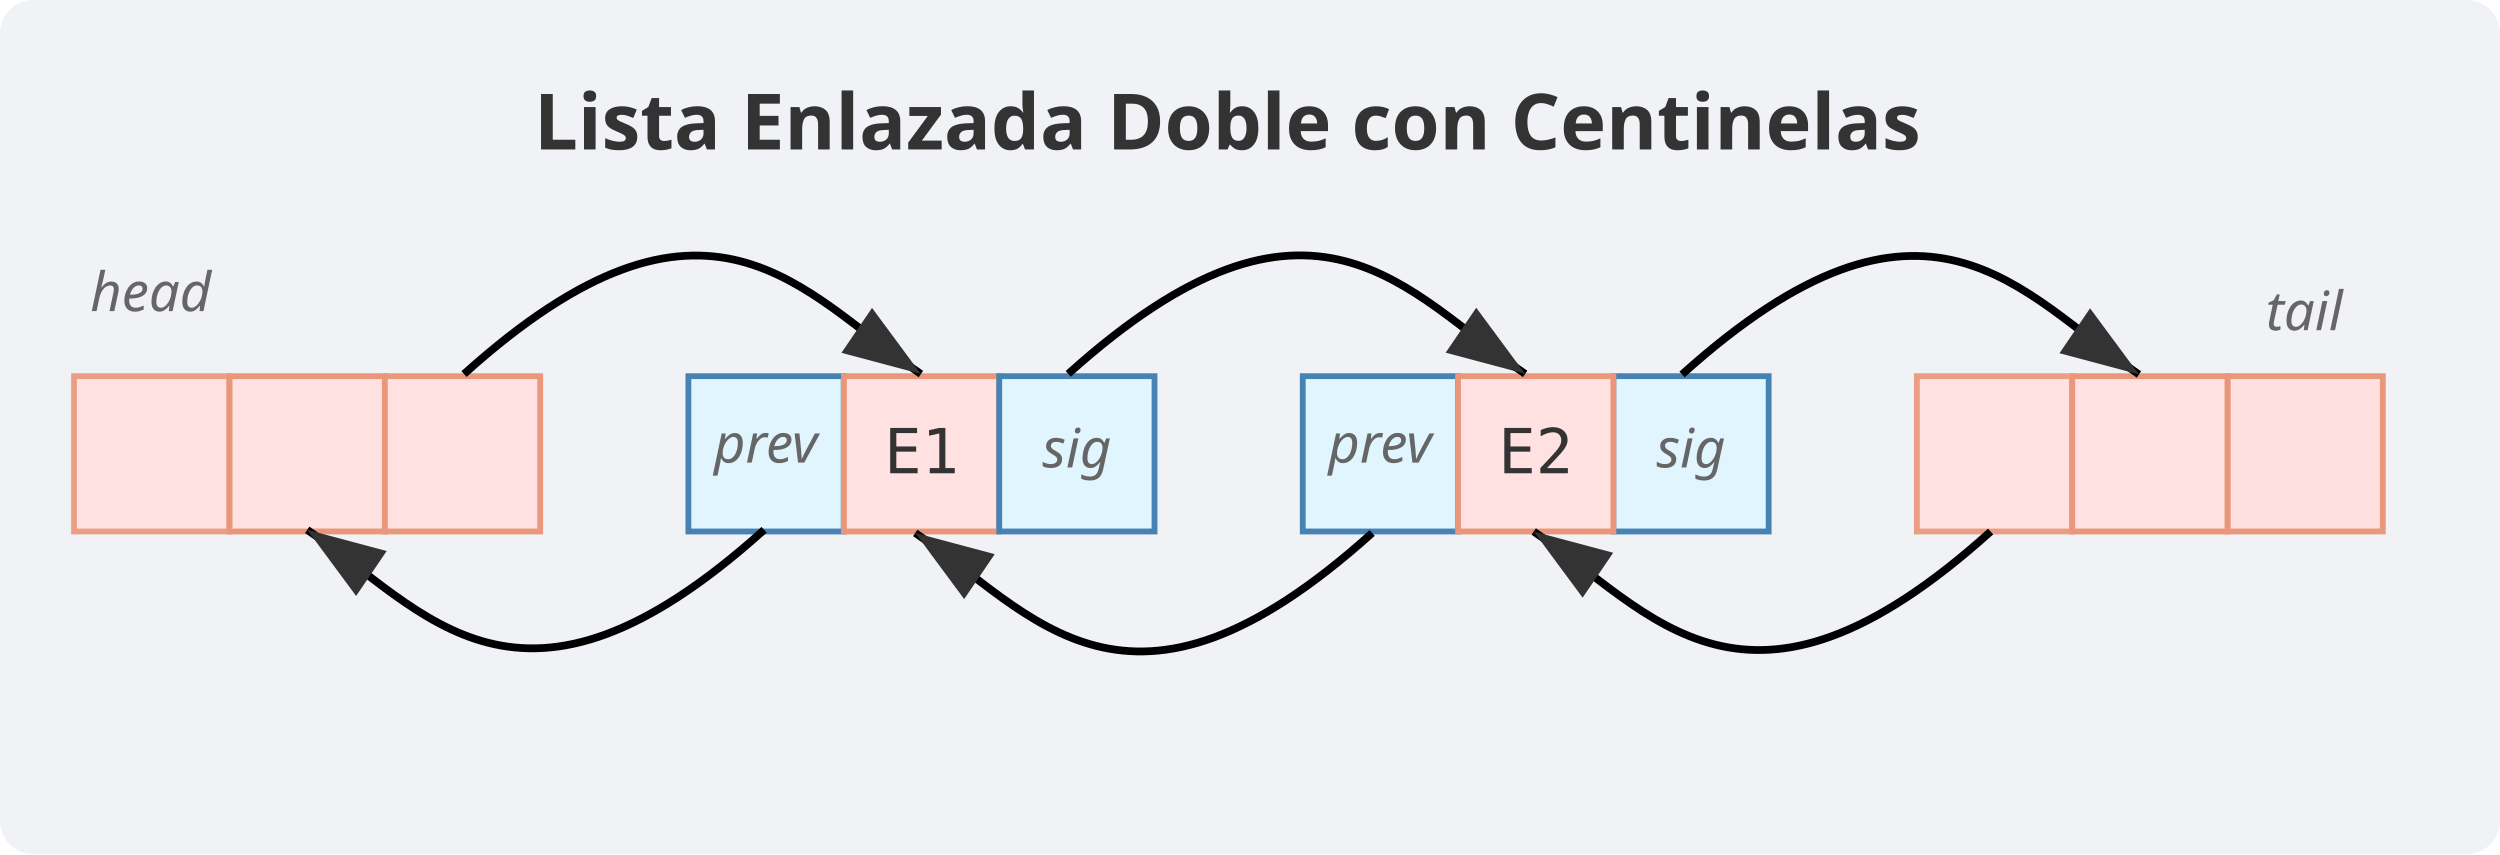
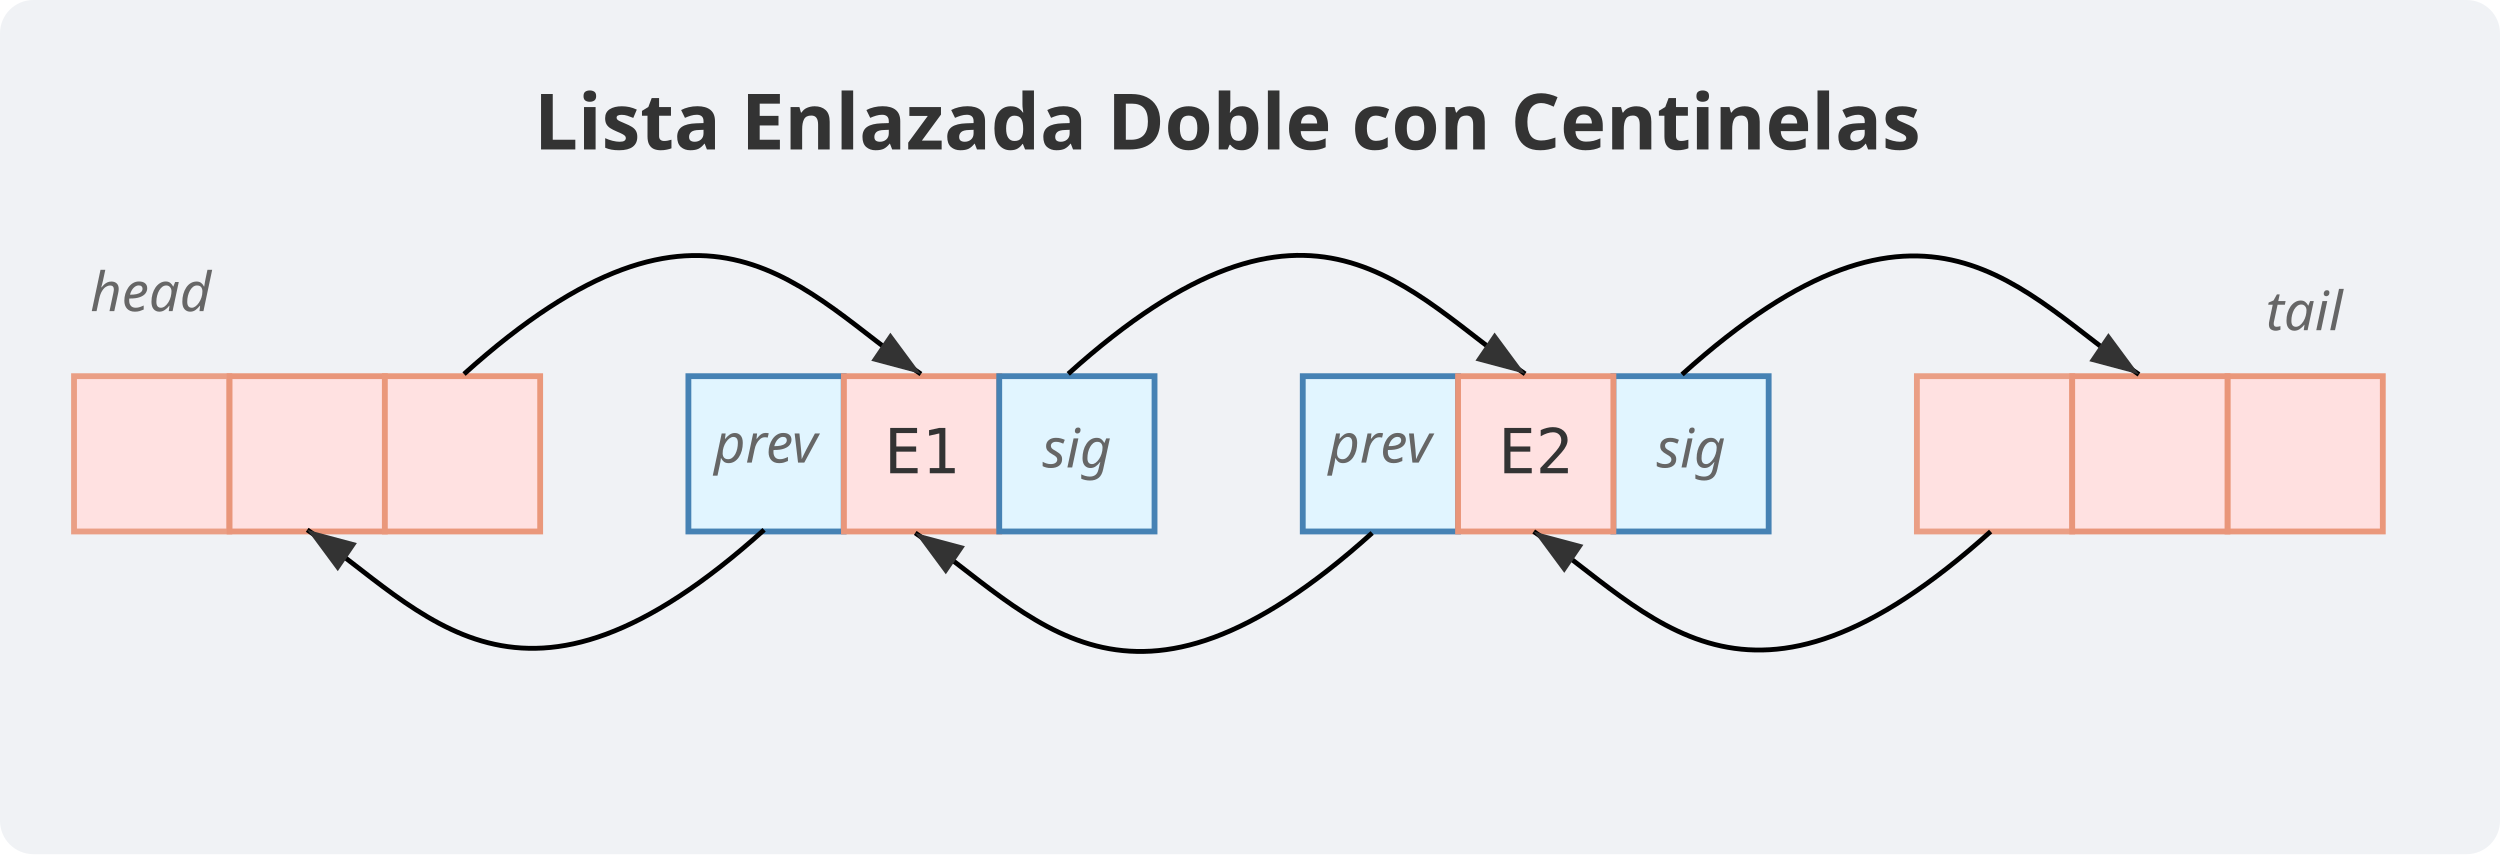
<svg xmlns="http://www.w3.org/2000/svg" viewBox="0 0 643.902 220" version="1.1" id="svg-ld-light" width="643.902" height="220">
  <defs id="defs-ld-light">
    <style id="style-ld-light">
      .title { font-family: ui-sans-serif, system-ui, sans-serif; font-size: 20px; text-anchor: middle; font-weight: bold; fill: #333333; }
-       .arrow { stroke: #333333; stroke-width: 2; marker-end: url(#arrowhead); fill: none; }
+       .arrow { stroke: #333333; stroke-width: 1.25; marker-end: url(#arrowhead); fill: none; }
      .note { font-family: ui-sans-serif, system-ui, sans-serif; font-size: 14px; text-anchor: middle; font-style: italic; fill: #666666; }
      .cell-prev { fill: #e1f5ff; stroke: #4682b4; stroke-width: 1.5; }
      .cell-data { fill: #ffe1e1; stroke: #e9967a; stroke-width: 1.5; }
      .cell-next { fill: #e1f5ff; stroke: #4682b4; stroke-width: 1.5; }
      .cell-label { font-family: menlo, consola, 'DejaVu Sans Mono'; font-size: 16px; text-anchor: middle; fill: #333333; }
    </style>
    <marker id="arrowhead" markerWidth="10" markerHeight="7" refX="10" refY="3.5" orient="auto" viewBox="0 0 10 7" preserveAspectRatio="xMidYMid">
      <polygon points="10,3.5 0,7 0,0 " fill="#333333" id="polygon1" />
    </marker>
    <marker id="arrowhead-2" markerWidth="10" markerHeight="7" refX="10" refY="3.5" orient="auto">
      <polygon points="0,7 0,0 10,3.5 " fill="#333333" id="polygon1-6" />
    </marker>
    <marker id="arrowhead-2-2" markerWidth="10" markerHeight="7" refX="10" refY="3.5" orient="auto">
      <polygon points="0,0 10,3.5 0,7 " fill="#333333" id="polygon1-6-0" />
    </marker>
    <marker id="arrowhead-9" markerWidth="10" markerHeight="7" refX="10" refY="3.5" orient="auto">
      <polygon points="0,7 0,0 10,3.5 " fill="#333333" id="polygon1-2" />
    </marker>
    <marker id="arrowhead-7" markerWidth="10" markerHeight="7" refX="10" refY="3.5" orient="auto">
      <polygon points="0,7 0,0 10,3.5 " fill="#333333" id="polygon1-3" />
    </marker>
    <marker id="marker2" markerWidth="10" markerHeight="7" refX="10" refY="3.5" orient="auto">
      <polygon points="0,7 0,0 10,3.5 " fill="#333333" id="polygon2" />
    </marker>
    <marker id="arrowhead-7-9" markerWidth="10" markerHeight="7" refX="10" refY="3.5" orient="auto">
      <polygon points="0,0 10,3.5 0,7 " fill="#333333" id="polygon1-3-3" />
    </marker>
    <marker id="arrowhead-7-9-2" markerWidth="10" markerHeight="7" refX="10" refY="3.5" orient="auto">
      <polygon points="10,3.5 0,7 0,0 " fill="#333333" id="polygon1-3-3-0" />
    </marker>
    <marker id="arrowhead-6" markerWidth="10" markerHeight="7" refX="10" refY="3.5" orient="auto" viewBox="0 0 10 7" preserveAspectRatio="xMidYMid">
      <polygon points="0,7 0,0 10,3.5 " fill="#333333" id="polygon1-64" />
    </marker>
    <marker id="arrowhead-6-0" markerWidth="10" markerHeight="7" refX="10" refY="3.5" orient="auto" viewBox="0 0 10 7" preserveAspectRatio="xMidYMid">
      <polygon points="0,0 10,3.5 0,7 " fill="#333333" id="polygon1-64-4" />
    </marker>
    <marker id="arrowhead-6-0-1" markerWidth="10" markerHeight="7" refX="10" refY="3.5" orient="auto" viewBox="0 0 10 7" preserveAspectRatio="xMidYMid">
      <polygon points="10,3.5 0,7 0,0 " fill="#333333" id="polygon1-64-4-7" />
    </marker>
    <marker id="arrowhead-6-0-1-2" markerWidth="10" markerHeight="7" refX="10" refY="3.5" orient="auto" viewBox="0 0 10 7" preserveAspectRatio="xMidYMid">
      <polygon points="0,7 0,0 10,3.5 " fill="#333333" id="polygon1-64-4-7-2" />
    </marker>
    <marker id="arrowhead-6-0-1-2-0" markerWidth="10" markerHeight="7" refX="10" refY="3.5" orient="auto" viewBox="0 0 10 7" preserveAspectRatio="xMidYMid">
      <polygon points="0,0 10,3.5 0,7 " fill="#333333" id="polygon1-64-4-7-2-6" />
    </marker>
  </defs>
  <rect width="643.902" height="220" fill="#f0f2f5" rx="8.585" id="rect1" x="-2.326035e-07" y="5.5824839e-06" style="stroke-width:0.927" />
  <text x="316.114" y="38.497" class="title" id="text1">Lista Enlazada Doble con Centinelas</text>
  <text x="38.821" y="80.138" class="note" id="text2-9" style="font-style:italic;font-size:14px;font-family:ui-sans-serif, system-ui, sans-serif;text-anchor:middle;fill:#666666">head</text>
  <text x="593.498" y="85.044" class="note" id="text3">tail</text>
  <text x="253.628" y="119.15" class="note" id="text2-9-7-6" style="font-style:italic;font-size:14px;font-family:ui-sans-serif, system-ui, sans-serif;text-anchor:middle;fill:#666666">sig</text>
  <g id="g24">
    <rect x="19.067" y="96.888" width="40" height="40" class="cell-prev" id="rect3-2" style="fill:#ffe1e1;fill-opacity:1;stroke:#ea9f85;stroke-width:1.5;stroke-opacity:1" />
    <rect x="59.126" y="96.888" width="40" height="40" class="cell-data" id="rect4-6" style="fill:#ffe1e1;stroke:#e9967a;stroke-width:1.5" />
    <rect x="99.126" y="96.888" width="40" height="40" class="cell-next" id="rect5-8" style="fill:#ffe1e1;fill-opacity:1;stroke:#ea987b;stroke-width:1.5;stroke-opacity:1" />
  </g>
  <g id="g4">
    <g id="g5" transform="translate(23.6457)">
      <rect x="153.658" y="96.888" width="40" height="40" class="cell-prev" id="rect3" />
      <text x="173.569" y="119.15" class="note" id="text2-9-7" style="font-style:italic;font-size:14px;font-family:ui-sans-serif, system-ui, sans-serif;text-anchor:middle;fill:#666666">prev</text>
    </g>
    <g id="g6" transform="translate(23.6457)">
      <rect x="193.717" y="96.888" width="40" height="40" class="cell-data" id="rect4" />
      <text x="213.717" y="121.888" class="cell-label" id="text5">E1</text>
    </g>
    <g id="g3">
      <g id="g7" transform="translate(23.6457)">
        <rect x="233.717" y="96.888" width="40" height="40" class="cell-next" id="rect5" />
      </g>
      <text x="277.363" y="120.408" class="note" id="text2-9-7-6-0-6" style="font-style:italic;font-size:14px;font-family:ui-sans-serif, system-ui, sans-serif;text-anchor:middle;fill:#666666">sig</text>
    </g>
  </g>
  <g id="g9">
    <g id="g2" transform="translate(11.82287)">
      <rect x="323.717" y="96.888" width="40" height="40" class="cell-prev" id="rect6" />
      <text x="343.628" y="119.15" class="note" id="text2-9-7-4" style="font-style:italic;font-size:14px;font-family:ui-sans-serif, system-ui, sans-serif;text-anchor:middle;fill:#666666">prev</text>
    </g>
    <g id="g8">
      <rect x="415.54" y="96.888" width="40" height="40" class="cell-next" id="rect8" />
      <text x="435.54" y="120.408" class="note" id="text2-9-7-6-0" style="font-style:italic;font-size:14px;font-family:ui-sans-serif, system-ui, sans-serif;text-anchor:middle;fill:#666666">sig</text>
    </g>
    <g id="g1" transform="translate(11.82287)">
      <rect x="363.717" y="96.888" width="40" height="40" class="cell-data" id="rect7" />
      <text x="383.717" y="121.888" class="cell-label" id="text8">E2</text>
    </g>
  </g>
  <g id="g25">
    <rect x="493.717" y="96.888" width="40" height="40" class="cell-prev" id="rect9" style="fill:#ffe1e1;fill-opacity:1;stroke:#ea9f85;stroke-opacity:1" />
    <rect x="573.717" y="96.888" width="40" height="40" class="cell-next" id="rect11" style="fill:#ffe0e0;fill-opacity:1;stroke:#ea987b;stroke-opacity:1" />
    <rect x="533.717" y="96.888" width="40" height="40" class="cell-data" id="rect10" style="fill:#ffe1e1;fill-opacity:1;stroke:#e9967a;stroke-opacity:1" />
  </g>
-   <path style="fill:none;fill-rule:evenodd;stroke:#000000;stroke-width:2;stroke-linecap:butt;stroke-linejoin:miter;stroke-dasharray:none;stroke-opacity:1;marker-end:url(#arrowhead)" d="m 119.512,96.341 c 63.093,-56.822 87.175,-20.762 117.683,0" id="path12" />
-   <path style="fill:none;fill-rule:evenodd;stroke:#000000;stroke-width:2;stroke-linecap:butt;stroke-linejoin:miter;stroke-dasharray:none;stroke-opacity:1;marker-end:url(#arrowhead-6)" d="m 275.133,96.3 c 63.093,-56.822 87.175,-20.762 117.683,0" id="path12-5" />
-   <path style="fill:none;fill-rule:evenodd;stroke:#000000;stroke-width:2;stroke-linecap:butt;stroke-linejoin:miter;stroke-dasharray:none;stroke-opacity:1;marker-end:url(#arrowhead-6-0)" d="m 433.23,96.446 c 63.093,-56.822 87.175,-20.762 117.683,0" id="path12-5-7" />
-   <path style="fill:none;fill-rule:evenodd;stroke:#000000;stroke-width:2;stroke-linecap:butt;stroke-linejoin:miter;stroke-dasharray:none;stroke-opacity:1;marker-end:url(#arrowhead-6-0-1)" d="m 512.709,136.9 c -63.093,56.822 -87.175,20.762 -117.683,0" id="path12-5-7-7" />
-   <path style="fill:none;fill-rule:evenodd;stroke:#000000;stroke-width:2;stroke-linecap:butt;stroke-linejoin:miter;stroke-dasharray:none;stroke-opacity:1;marker-end:url(#arrowhead-6-0-1-2)" d="m 353.416,137.266 c -63.093,56.822 -87.175,20.762 -117.683,0" id="path12-5-7-7-1" />
-   <path style="fill:none;fill-rule:evenodd;stroke:#000000;stroke-width:2;stroke-linecap:butt;stroke-linejoin:miter;stroke-dasharray:none;stroke-opacity:1;marker-end:url(#arrowhead-6-0-1-2-0)" d="m 196.807,136.461 c -63.093,56.822 -87.175,20.762 -117.683,0" id="path12-5-7-7-1-5" />
+   <path style="fill:none;fill-rule:evenodd;stroke:#000000;stroke-width:1.25;stroke-linecap:butt;stroke-linejoin:miter;stroke-dasharray:none;stroke-opacity:1;marker-end:url(#arrowhead)" d="m 119.512,96.341 c 63.093,-56.822 87.175,-20.762 117.683,0" id="path12" />
+   <path style="fill:none;fill-rule:evenodd;stroke:#000000;stroke-width:1.25;stroke-linecap:butt;stroke-linejoin:miter;stroke-dasharray:none;stroke-opacity:1;marker-end:url(#arrowhead-6)" d="m 275.133,96.3 c 63.093,-56.822 87.175,-20.762 117.683,0" id="path12-5" />
+   <path style="fill:none;fill-rule:evenodd;stroke:#000000;stroke-width:1.25;stroke-linecap:butt;stroke-linejoin:miter;stroke-dasharray:none;stroke-opacity:1;marker-end:url(#arrowhead-6-0)" d="m 433.23,96.446 c 63.093,-56.822 87.175,-20.762 117.683,0" id="path12-5-7" />
+   <path style="fill:none;fill-rule:evenodd;stroke:#000000;stroke-width:1.25;stroke-linecap:butt;stroke-linejoin:miter;stroke-dasharray:none;stroke-opacity:1;marker-end:url(#arrowhead-6-0-1)" d="m 512.709,136.9 c -63.093,56.822 -87.175,20.762 -117.683,0" id="path12-5-7-7" />
+   <path style="fill:none;fill-rule:evenodd;stroke:#000000;stroke-width:1.25;stroke-linecap:butt;stroke-linejoin:miter;stroke-dasharray:none;stroke-opacity:1;marker-end:url(#arrowhead-6-0-1-2)" d="m 353.416,137.266 c -63.093,56.822 -87.175,20.762 -117.683,0" id="path12-5-7-7-1" />
+   <path style="fill:none;fill-rule:evenodd;stroke:#000000;stroke-width:1.25;stroke-linecap:butt;stroke-linejoin:miter;stroke-dasharray:none;stroke-opacity:1;marker-end:url(#arrowhead-6-0-1-2-0)" d="m 196.807,136.461 c -63.093,56.822 -87.175,20.762 -117.683,0" id="path12-5-7-7-1-5" />
</svg>
